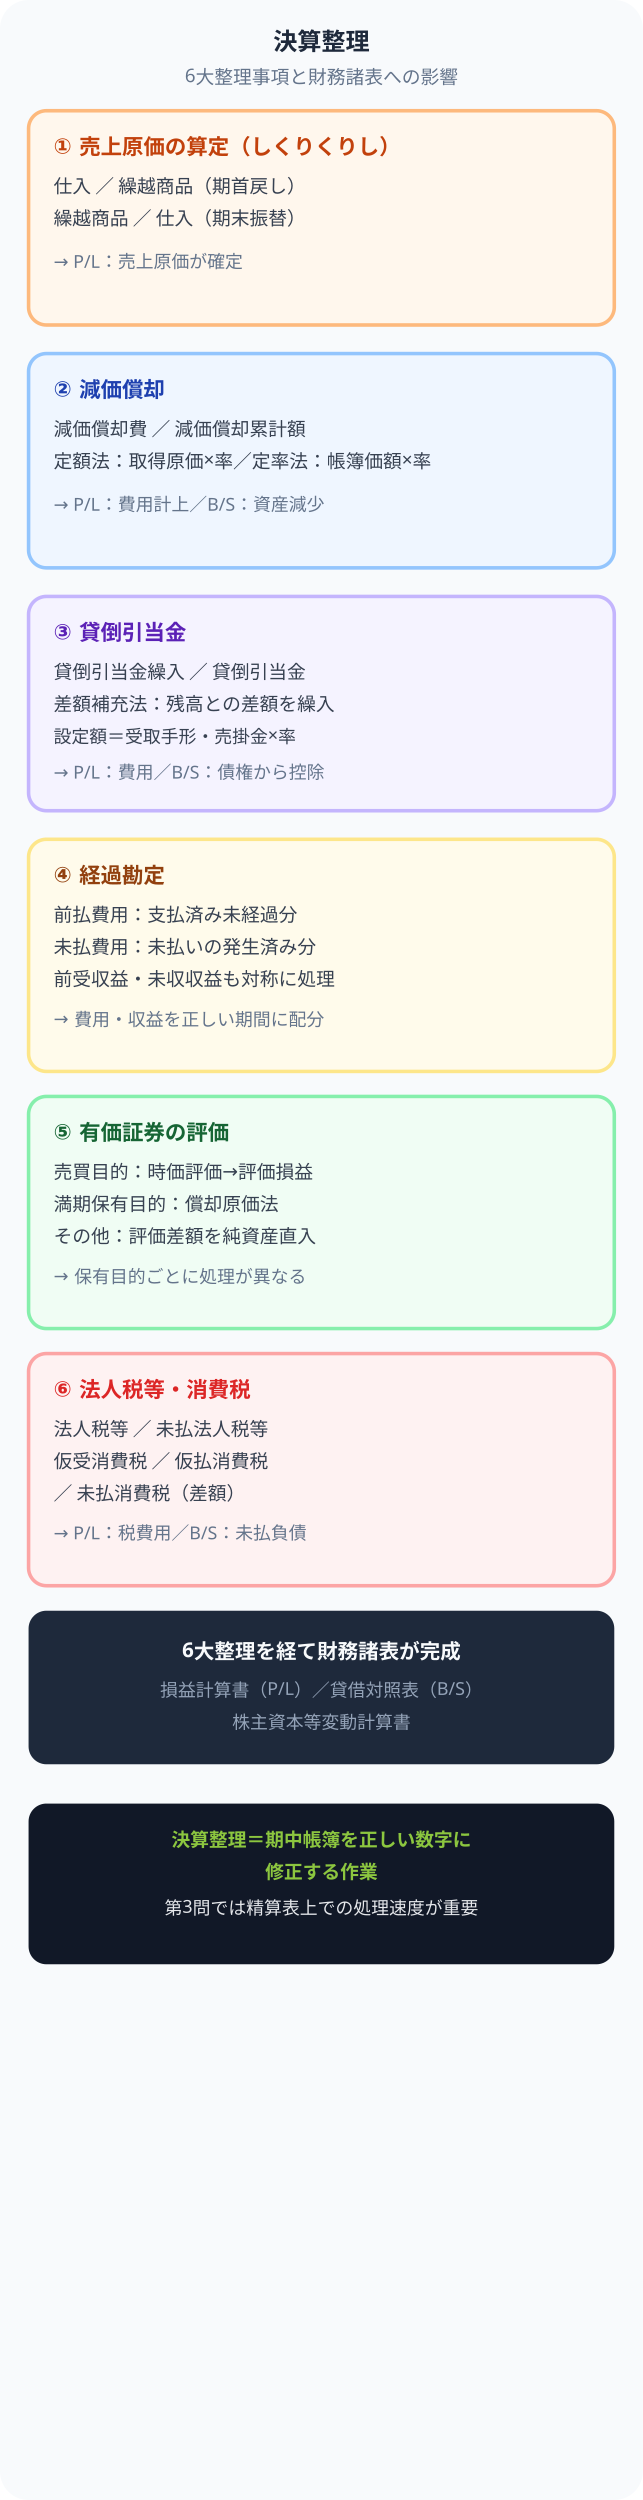
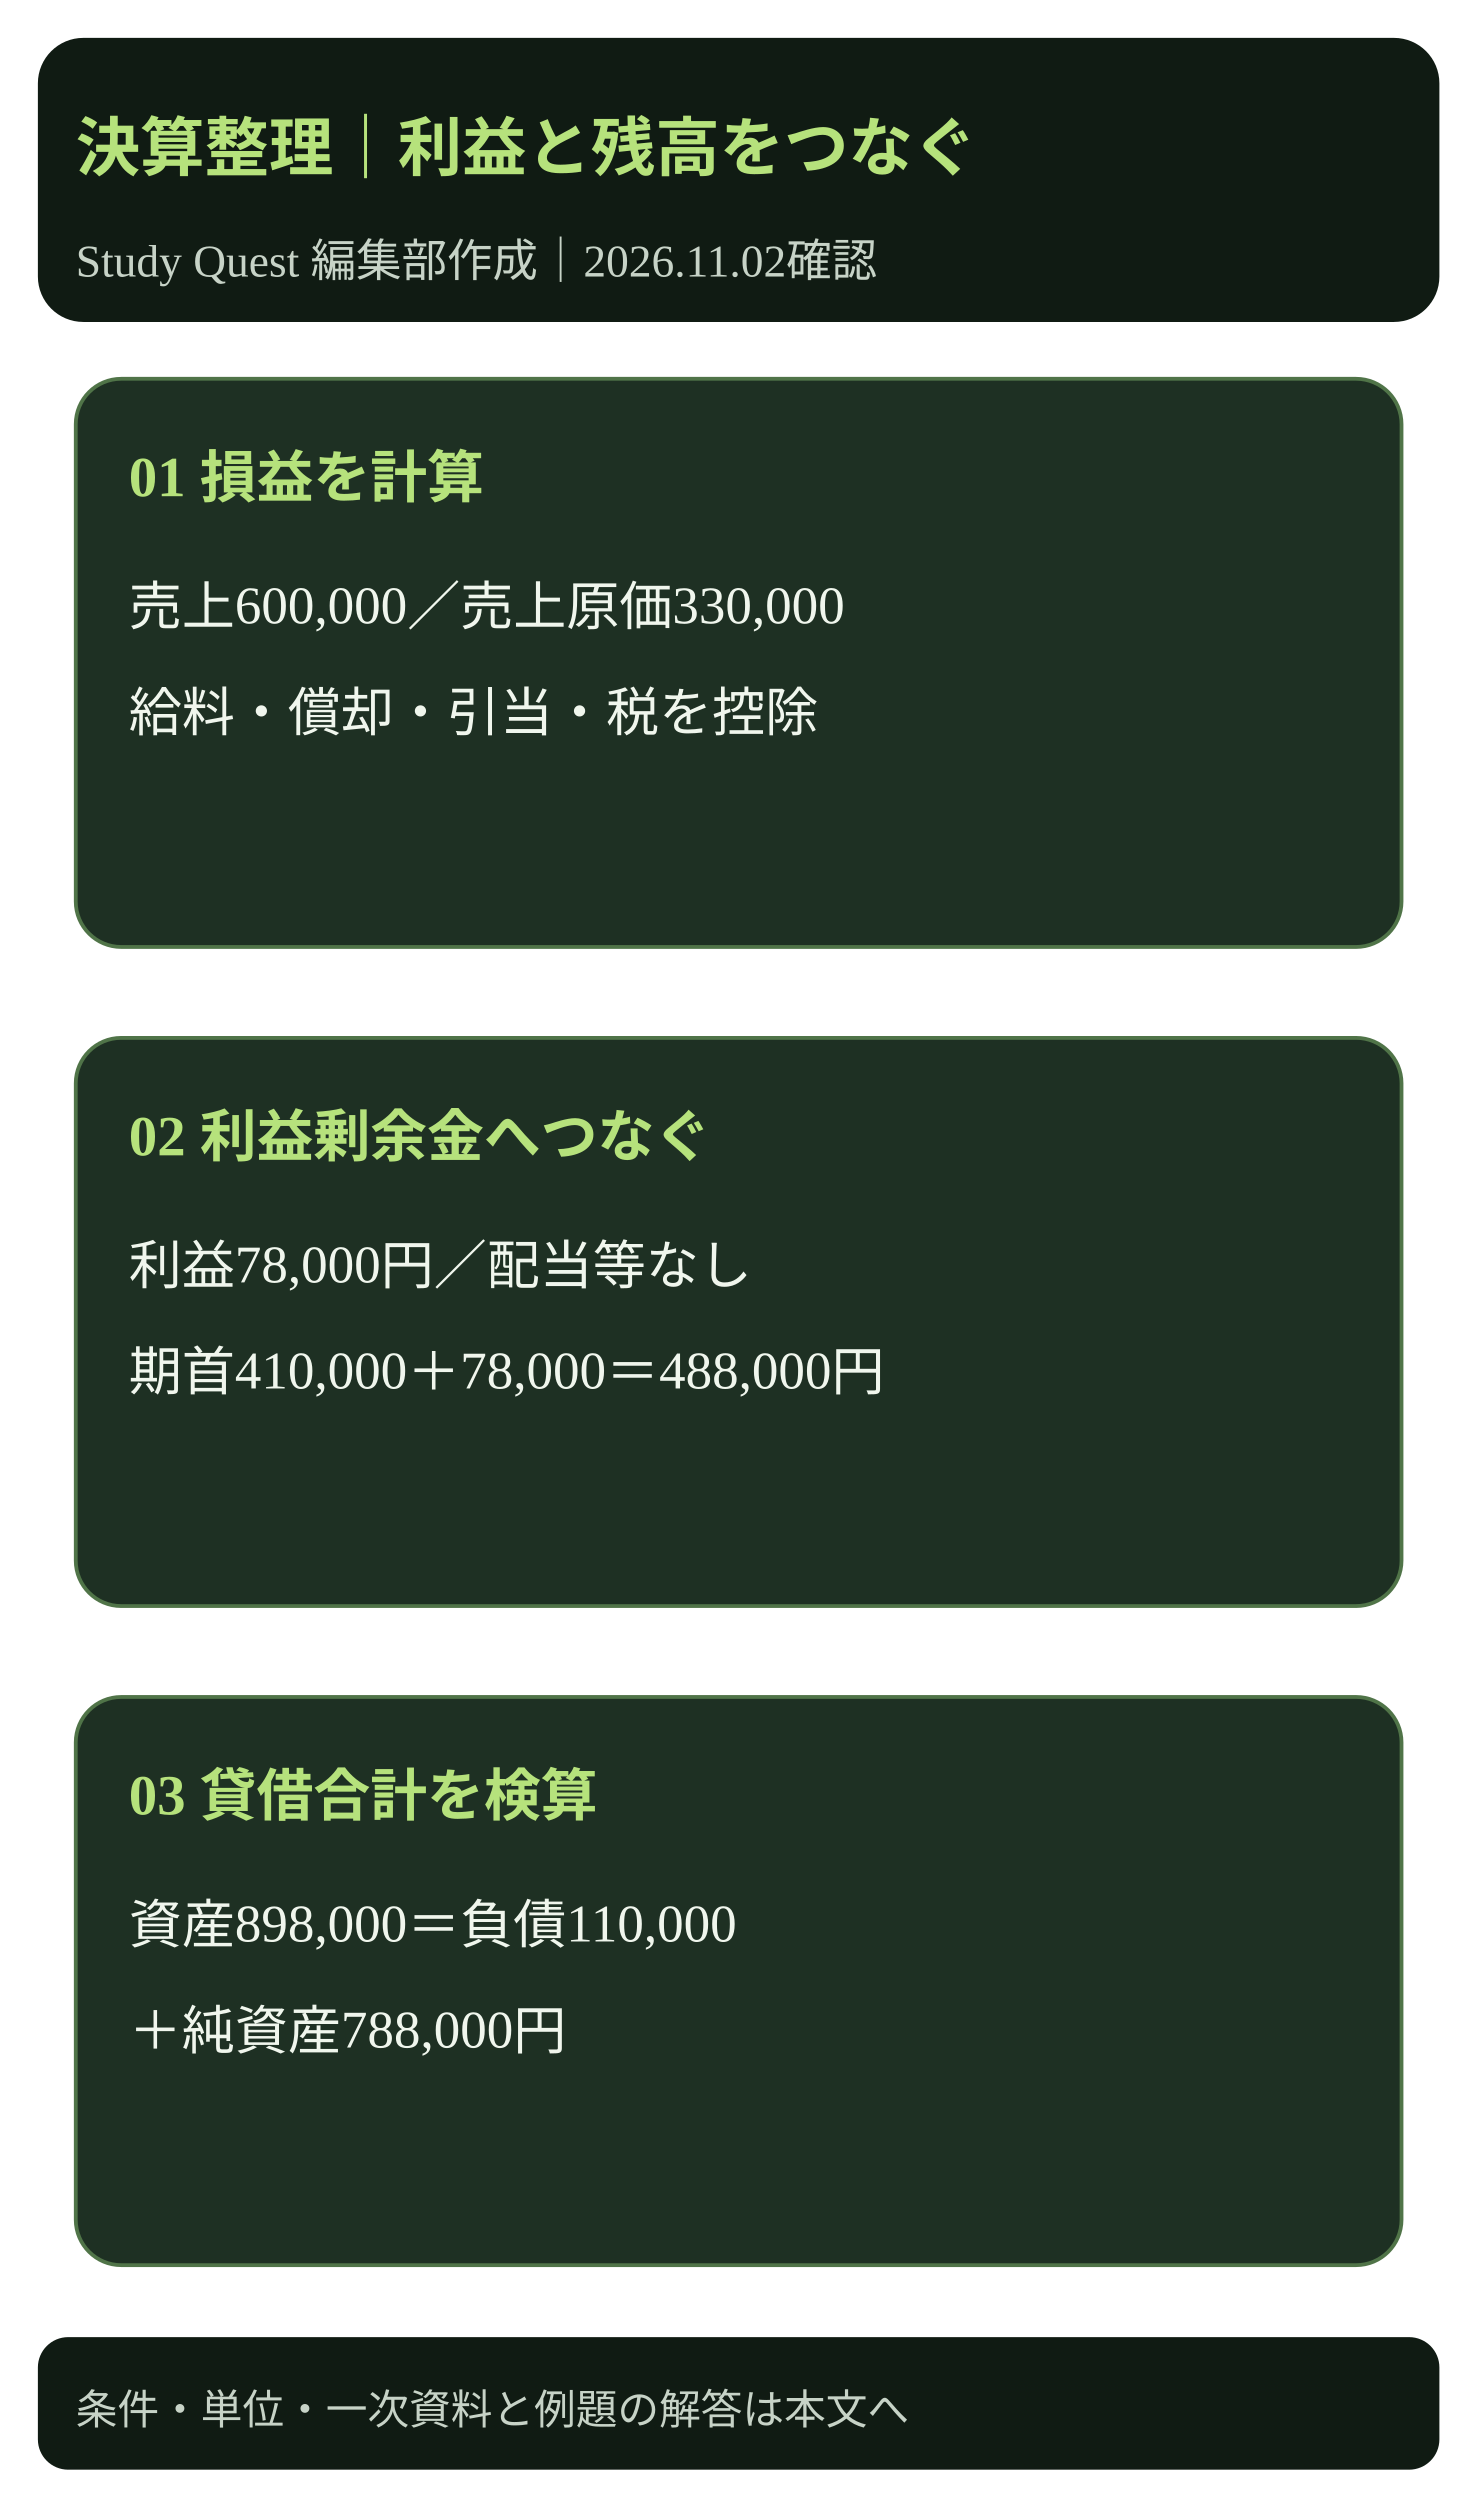
- <svg xmlns="http://www.w3.org/2000/svg" viewBox="0 0 360 1400" width="360" height="1400" role="img" aria-labelledby="t d">
-   <defs>
-     <style>text{font-family:'Noto Sans JP','Hiragino Sans',sans-serif;}</style>
-   </defs>
-   <rect width="360" height="1400" rx="16" fill="#F8FAFC" />
-   <text x="180" y="28" text-anchor="middle" font-size="13.5" font-weight="700" fill="#1E293B">決算整理</text>
-   <text x="180" y="46" text-anchor="middle" font-size="10.5" fill="#64748B">6大整理事項と財務諸表への影響</text>
-   <rect x="16" y="62" width="328" height="120" rx="10" fill="#FFF7ED" stroke="#FDB97D" stroke-width="2" />
-   <text x="30" y="86" font-size="12" font-weight="700" fill="#C2410C">① 売上原価の算定（しくりくりし）</text>
-   <text x="30" y="108" font-size="10.5" fill="#374151">仕入 ／ 繰越商品（期首戻し）</text>
-   <text x="30" y="126" font-size="10.5" fill="#374151">繰越商品 ／ 仕入（期末振替）</text>
-   <text x="30" y="150" font-size="10" fill="#64748B">→ P/L：売上原価が確定</text>
-   <rect x="16" y="198" width="328" height="120" rx="10" fill="#EFF6FF" stroke="#93C5FD" stroke-width="2" />
-   <text x="30" y="222" font-size="12" font-weight="700" fill="#1E40AF">② 減価償却</text>
-   <text x="30" y="244" font-size="10.5" fill="#374151">減価償却費 ／ 減価償却累計額</text>
-   <text x="30" y="262" font-size="10.5" fill="#374151">定額法：取得原価×率／定率法：帳簿価額×率</text>
-   <text x="30" y="286" font-size="10" fill="#64748B">→ P/L：費用計上／B/S：資産減少</text>
-   <rect x="16" y="334" width="328" height="120" rx="10" fill="#F5F3FF" stroke="#C4B5FD" stroke-width="2" />
-   <text x="30" y="358" font-size="12" font-weight="700" fill="#5B21B6">③ 貸倒引当金</text>
-   <text x="30" y="380" font-size="10.5" fill="#374151">貸倒引当金繰入 ／ 貸倒引当金</text>
-   <text x="30" y="398" font-size="10.5" fill="#374151">差額補充法：残高との差額を繰入</text>
-   <text x="30" y="416" font-size="10" fill="#374151">設定額＝受取手形・売掛金×率</text>
-   <text x="30" y="436" font-size="10" fill="#64748B">→ P/L：費用／B/S：債権から控除</text>
-   <rect x="16" y="470" width="328" height="130" rx="10" fill="#FFFBEB" stroke="#FDE68A" stroke-width="2" />
-   <text x="30" y="494" font-size="12" font-weight="700" fill="#92400E">④ 経過勘定</text>
-   <text x="30" y="516" font-size="10.5" fill="#374151">前払費用：支払済み未経過分</text>
-   <text x="30" y="534" font-size="10.5" fill="#374151">未払費用：未払いの発生済み分</text>
-   <text x="30" y="552" font-size="10.5" fill="#374151">前受収益・未収収益も対称に処理</text>
-   <text x="30" y="574" font-size="10" fill="#64748B">→ 費用・収益を正しい期間に配分</text>
-   <rect x="16" y="614" width="328" height="130" rx="10" fill="#F0FDF4" stroke="#86EFAC" stroke-width="2" />
-   <text x="30" y="638" font-size="12" font-weight="700" fill="#166534">⑤ 有価証券の評価</text>
-   <text x="30" y="660" font-size="10.5" fill="#374151">売買目的：時価評価→評価損益</text>
-   <text x="30" y="678" font-size="10.5" fill="#374151">満期保有目的：償却原価法</text>
-   <text x="30" y="696" font-size="10.5" fill="#374151">その他：評価差額を純資産直入</text>
-   <text x="30" y="718" font-size="10" fill="#64748B">→ 保有目的ごとに処理が異なる</text>
-   <rect x="16" y="758" width="328" height="130" rx="10" fill="#FEF2F2" stroke="#FCA5A5" stroke-width="2" />
-   <text x="30" y="782" font-size="12" font-weight="700" fill="#DC2626">⑥ 法人税等・消費税</text>
-   <text x="30" y="804" font-size="10.5" fill="#374151">法人税等 ／ 未払法人税等</text>
-   <text x="30" y="822" font-size="10.5" fill="#374151">仮受消費税 ／ 仮払消費税</text>
-   <text x="30" y="840" font-size="10.5" fill="#374151">　　　　　／ 未払消費税（差額）</text>
-   <text x="30" y="862" font-size="10" fill="#64748B">→ P/L：税費用／B/S：未払負債</text>
-   <rect x="16" y="902" width="328" height="86" rx="10" fill="#1E293B" />
-   <text x="180" y="928" text-anchor="middle" font-size="11.5" font-weight="700" fill="#F8FAFC">6大整理を経て財務諸表が完成</text>
-   <text x="180" y="950" text-anchor="middle" font-size="10" fill="#94A3B8">損益計算書（P/L）／貸借対照表（B/S）</text>
-   <text x="180" y="968" text-anchor="middle" font-size="10" fill="#94A3B8">株主資本等変動計算書</text>
-   <rect x="16" y="1010" width="328" height="90" rx="10" fill="#111827" />
-   <text x="180" y="1034" text-anchor="middle" font-size="10.5" font-weight="700" fill="#8CC63F">決算整理＝期中帳簿を正しい数字に</text>
-   <text x="180" y="1052" text-anchor="middle" font-size="10.5" font-weight="700" fill="#8CC63F">修正する作業</text>
-   <text x="180" y="1072" text-anchor="middle" font-size="10" fill="#E5E7EB">第3問では精算表上での処理速度が重要</text>
+ <svg xmlns="http://www.w3.org/2000/svg" width="390" height="660" viewBox="0 0 390 660" role="img" aria-labelledby="title desc">
+   <rect x="10" y="10" width="370" height="75" rx="12" fill="#101B13" />
+   <rect x="10" y="617" width="370" height="35" rx="8" fill="#101B13" />
+   <g font-family="M PLUS 1, Hiragino Kaku Gothic ProN, sans-serif">
+     <text x="20" y="45" font-size="17" font-weight="700" fill="#B6E27C">決算整理｜利益と残高をつなぐ</text>
+     <text x="20" y="73" font-size="12" fill="#C7D3C7">Study Quest 編集部作成｜2026.11.02確認</text>
+     <rect x="20" y="100" width="350" height="150" rx="12" fill="#1E3023" stroke="#507448" />
+     <text x="34" y="131" font-size="15" font-weight="700" fill="#B6E27C">01 損益を計算</text>
+     <text x="34" y="165" font-size="14" fill="#F0F6ED">売上600,000／売上原価330,000</text>
+     <text x="34" y="193" font-size="14" fill="#F0F6ED">給料・償却・引当・税を控除</text>
+     <rect x="20" y="274" width="350" height="150" rx="12" fill="#1E3023" stroke="#507448" />
+     <text x="34" y="305" font-size="15" font-weight="700" fill="#B6E27C">02 利益剰余金へつなぐ</text>
+     <text x="34" y="339" font-size="14" fill="#F0F6ED">利益78,000円／配当等なし</text>
+     <text x="34" y="367" font-size="14" fill="#F0F6ED">期首410,000＋78,000＝488,000円</text>
+     <rect x="20" y="448" width="350" height="150" rx="12" fill="#1E3023" stroke="#507448" />
+     <text x="34" y="479" font-size="15" font-weight="700" fill="#B6E27C">03 貸借合計を検算</text>
+     <text x="34" y="513" font-size="14" fill="#F0F6ED">資産898,000＝負債110,000</text>
+     <text x="34" y="541" font-size="14" fill="#F0F6ED">＋純資産788,000円</text>
+     <text x="20" y="640" font-size="11" fill="#C7D3C7">条件・単位・一次資料と例題の解答は本文へ</text>
+   </g>
</svg>
